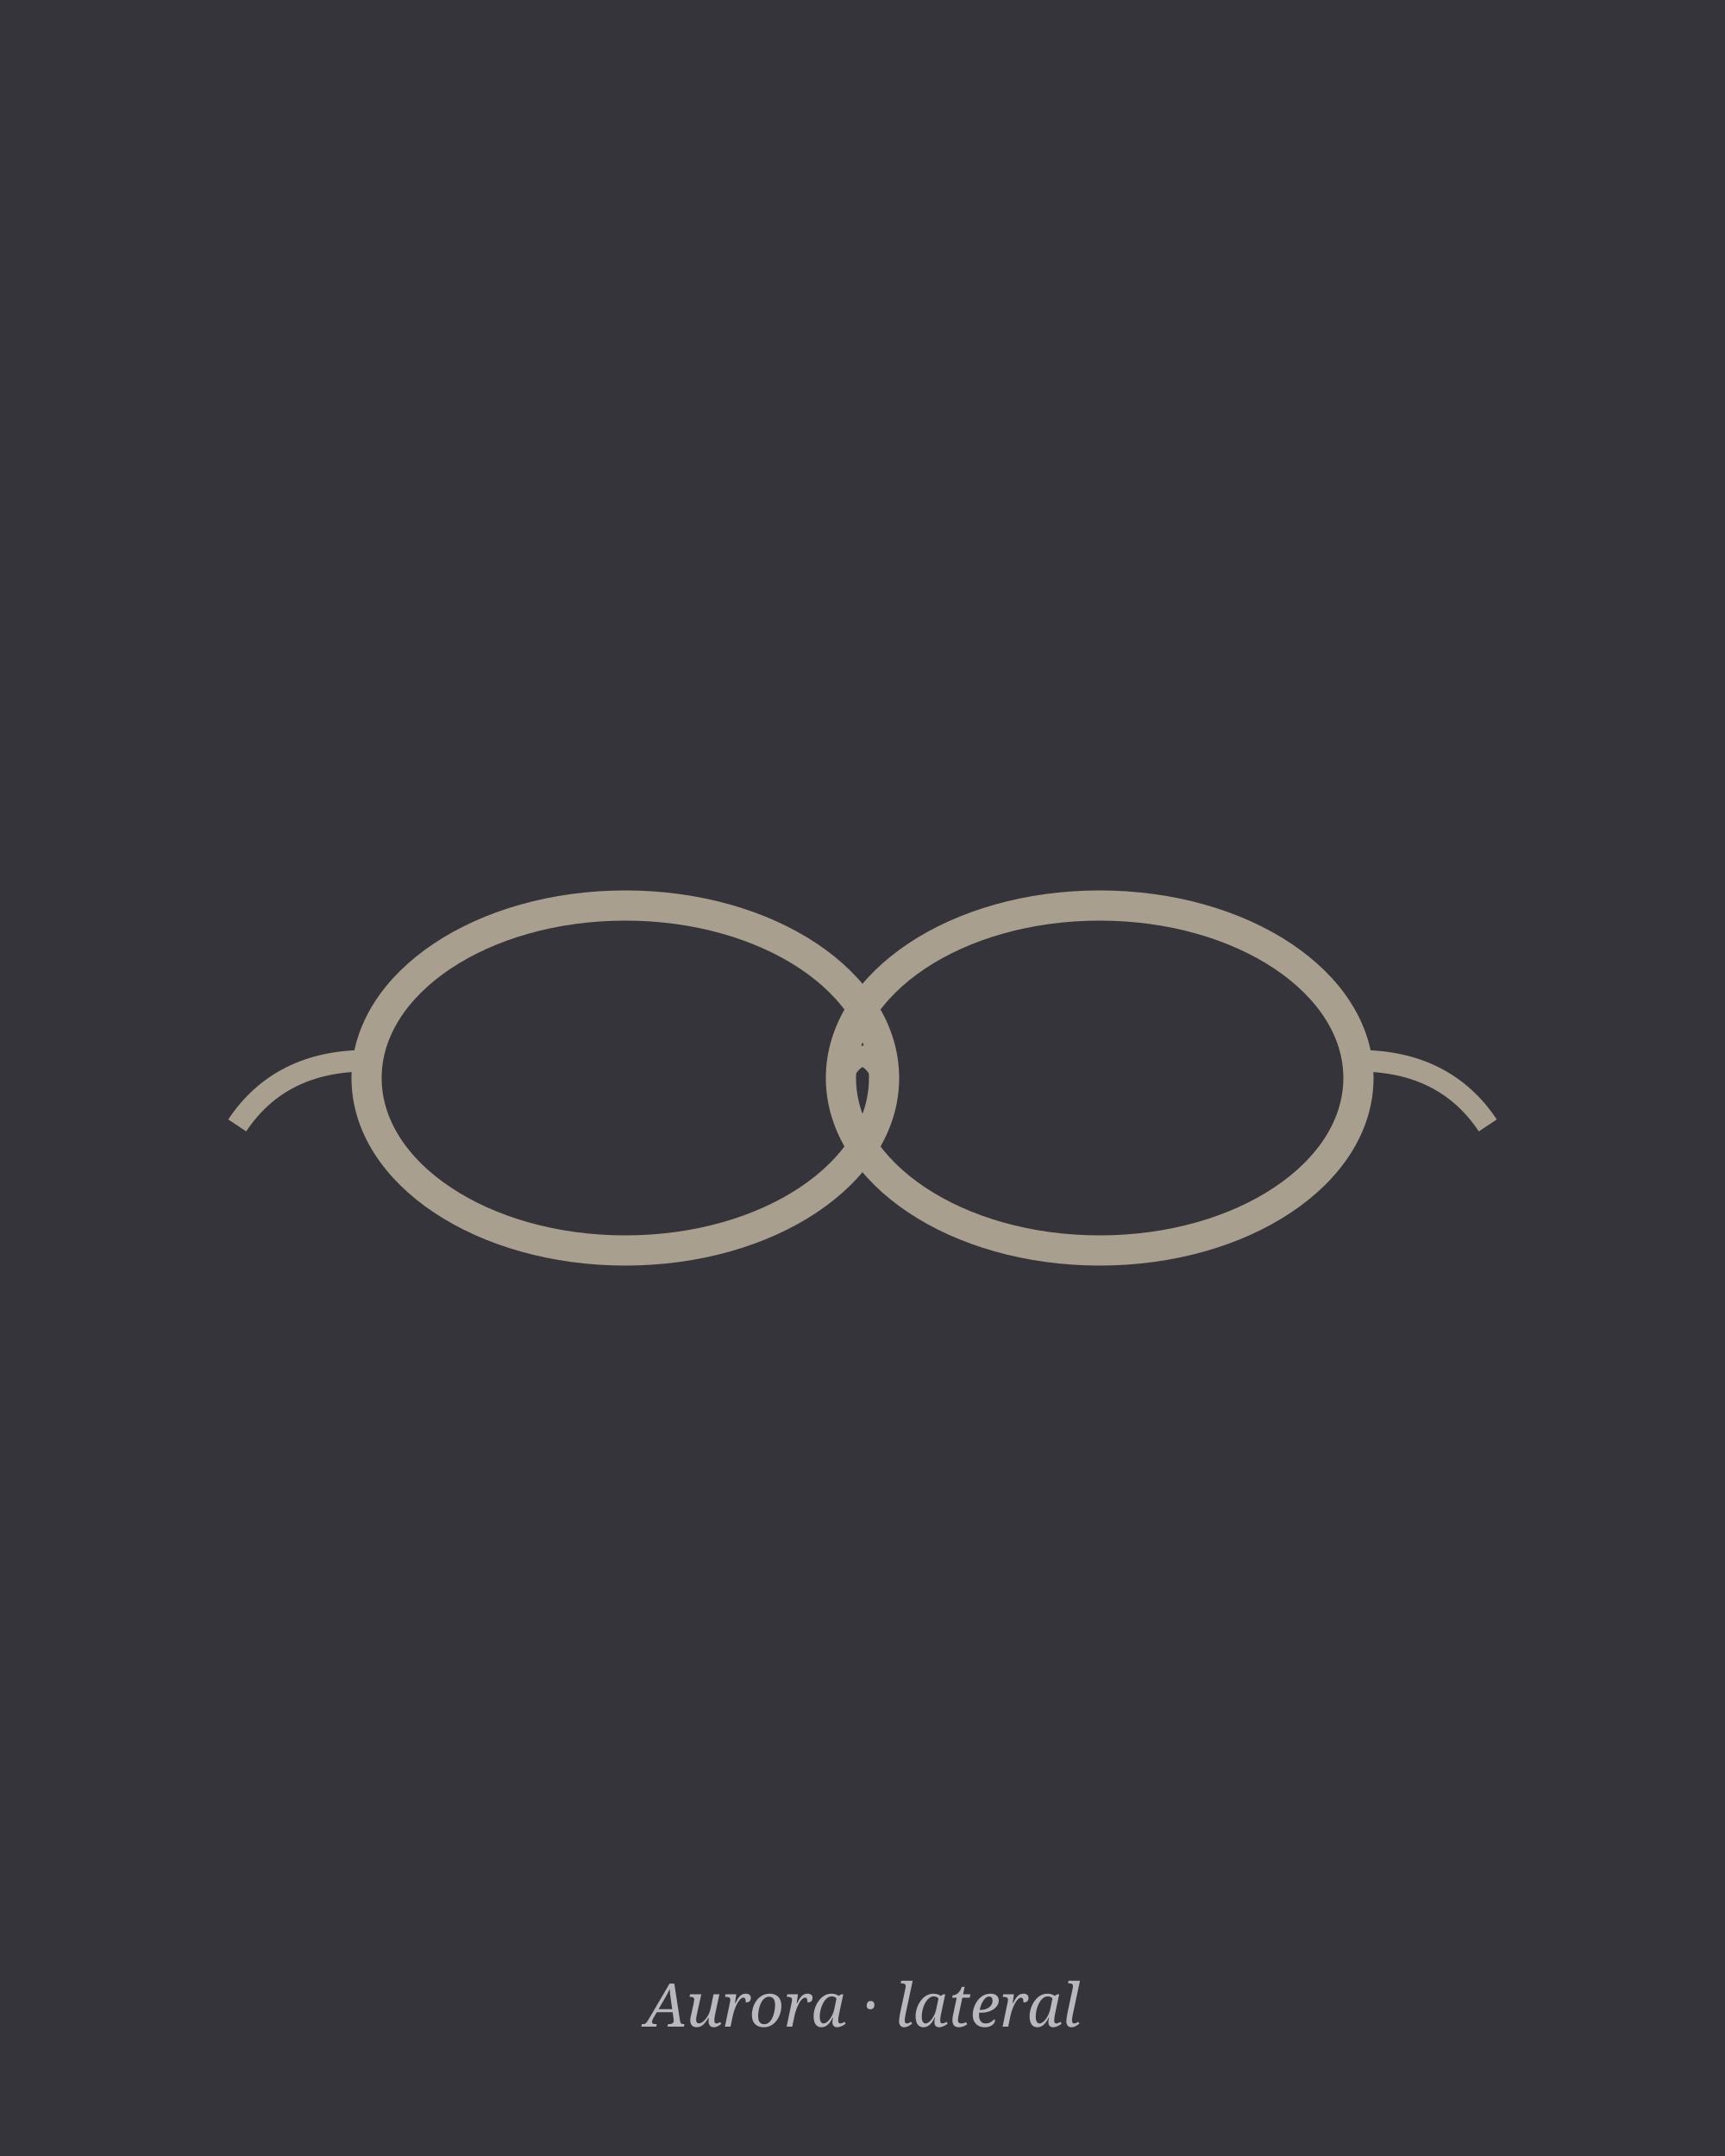
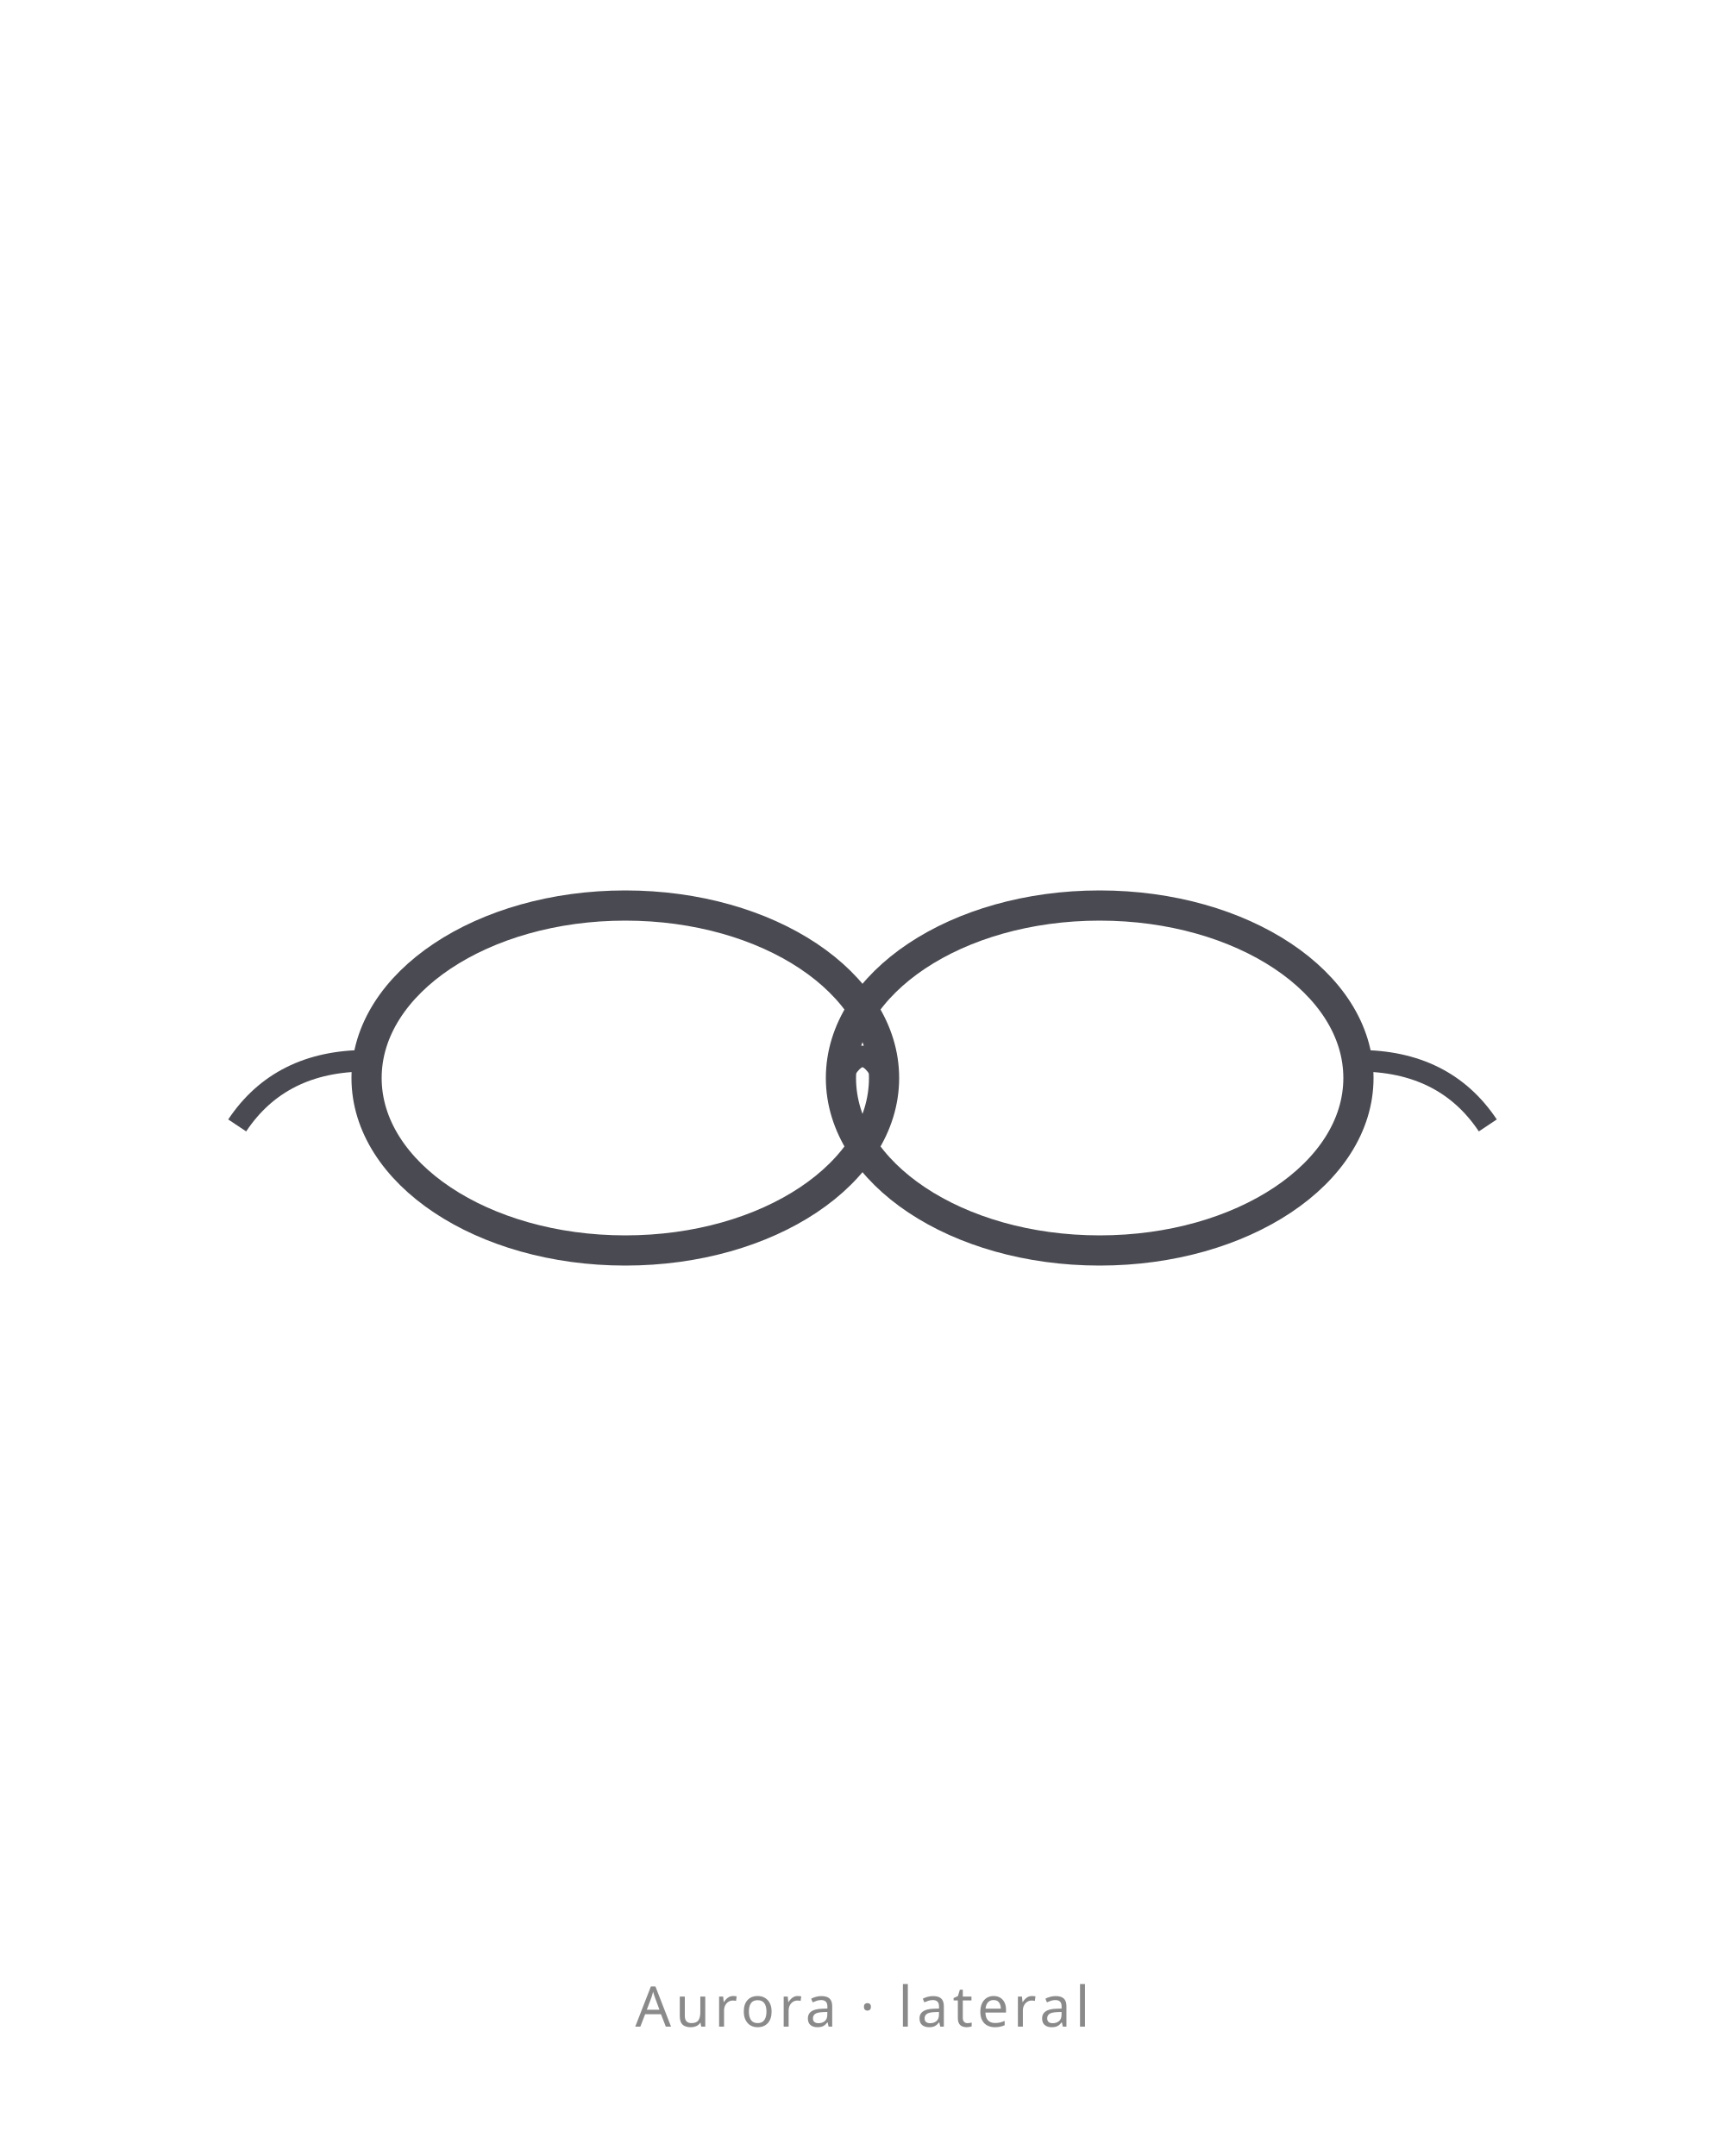
<svg xmlns="http://www.w3.org/2000/svg" viewBox="0 0 800 1000" width="800" height="1000">
-   <rect width="800" height="1000" fill="#34343A" />
+   <rect width="800" height="1000" fill="#FFFFFF" />
  <g transform="translate(400 500)">
-     <ellipse cx="-110" cy="0" rx="120" ry="80" fill="none" stroke="#A89F8E" stroke-width="14" />
-     <ellipse cx="110" cy="0" rx="120" ry="80" fill="none" stroke="#A89F8E" stroke-width="14" />
-     <path d="M -10 0 q 10 -20 20 0" fill="none" stroke="#A89F8E" stroke-width="10" />
-     <path d="M -230 -8 q -40 0 -60 30" fill="none" stroke="#A89F8E" stroke-width="10" />
-     <path d="M 230 -8 q 40 0 60 30" fill="none" stroke="#A89F8E" stroke-width="10" />
+     <ellipse cx="-110" cy="0" rx="120" ry="80" fill="none" stroke="#4A4A52" stroke-width="14" />
+     <ellipse cx="110" cy="0" rx="120" ry="80" fill="none" stroke="#4A4A52" stroke-width="14" />
+     <path d="M -10 0 q 10 -20 20 0" fill="none" stroke="#4A4A52" stroke-width="10" />
+     <path d="M -230 -8 q -40 0 -60 30" fill="none" stroke="#4A4A52" stroke-width="10" />
+     <path d="M 230 -8 q 40 0 60 30" fill="none" stroke="#4A4A52" stroke-width="10" />
  </g>
-   <text x="400" y="940" text-anchor="middle" font-family="Georgia, serif" font-size="28" fill="#B8B8BD" font-style="italic">Aurora · lateral</text>
+   <text x="400" y="940" text-anchor="middle" font-family="Poppins, system-ui, sans-serif" font-size="26" letter-spacing="2" fill="#8A8A8A">Aurora · lateral</text>
</svg>
